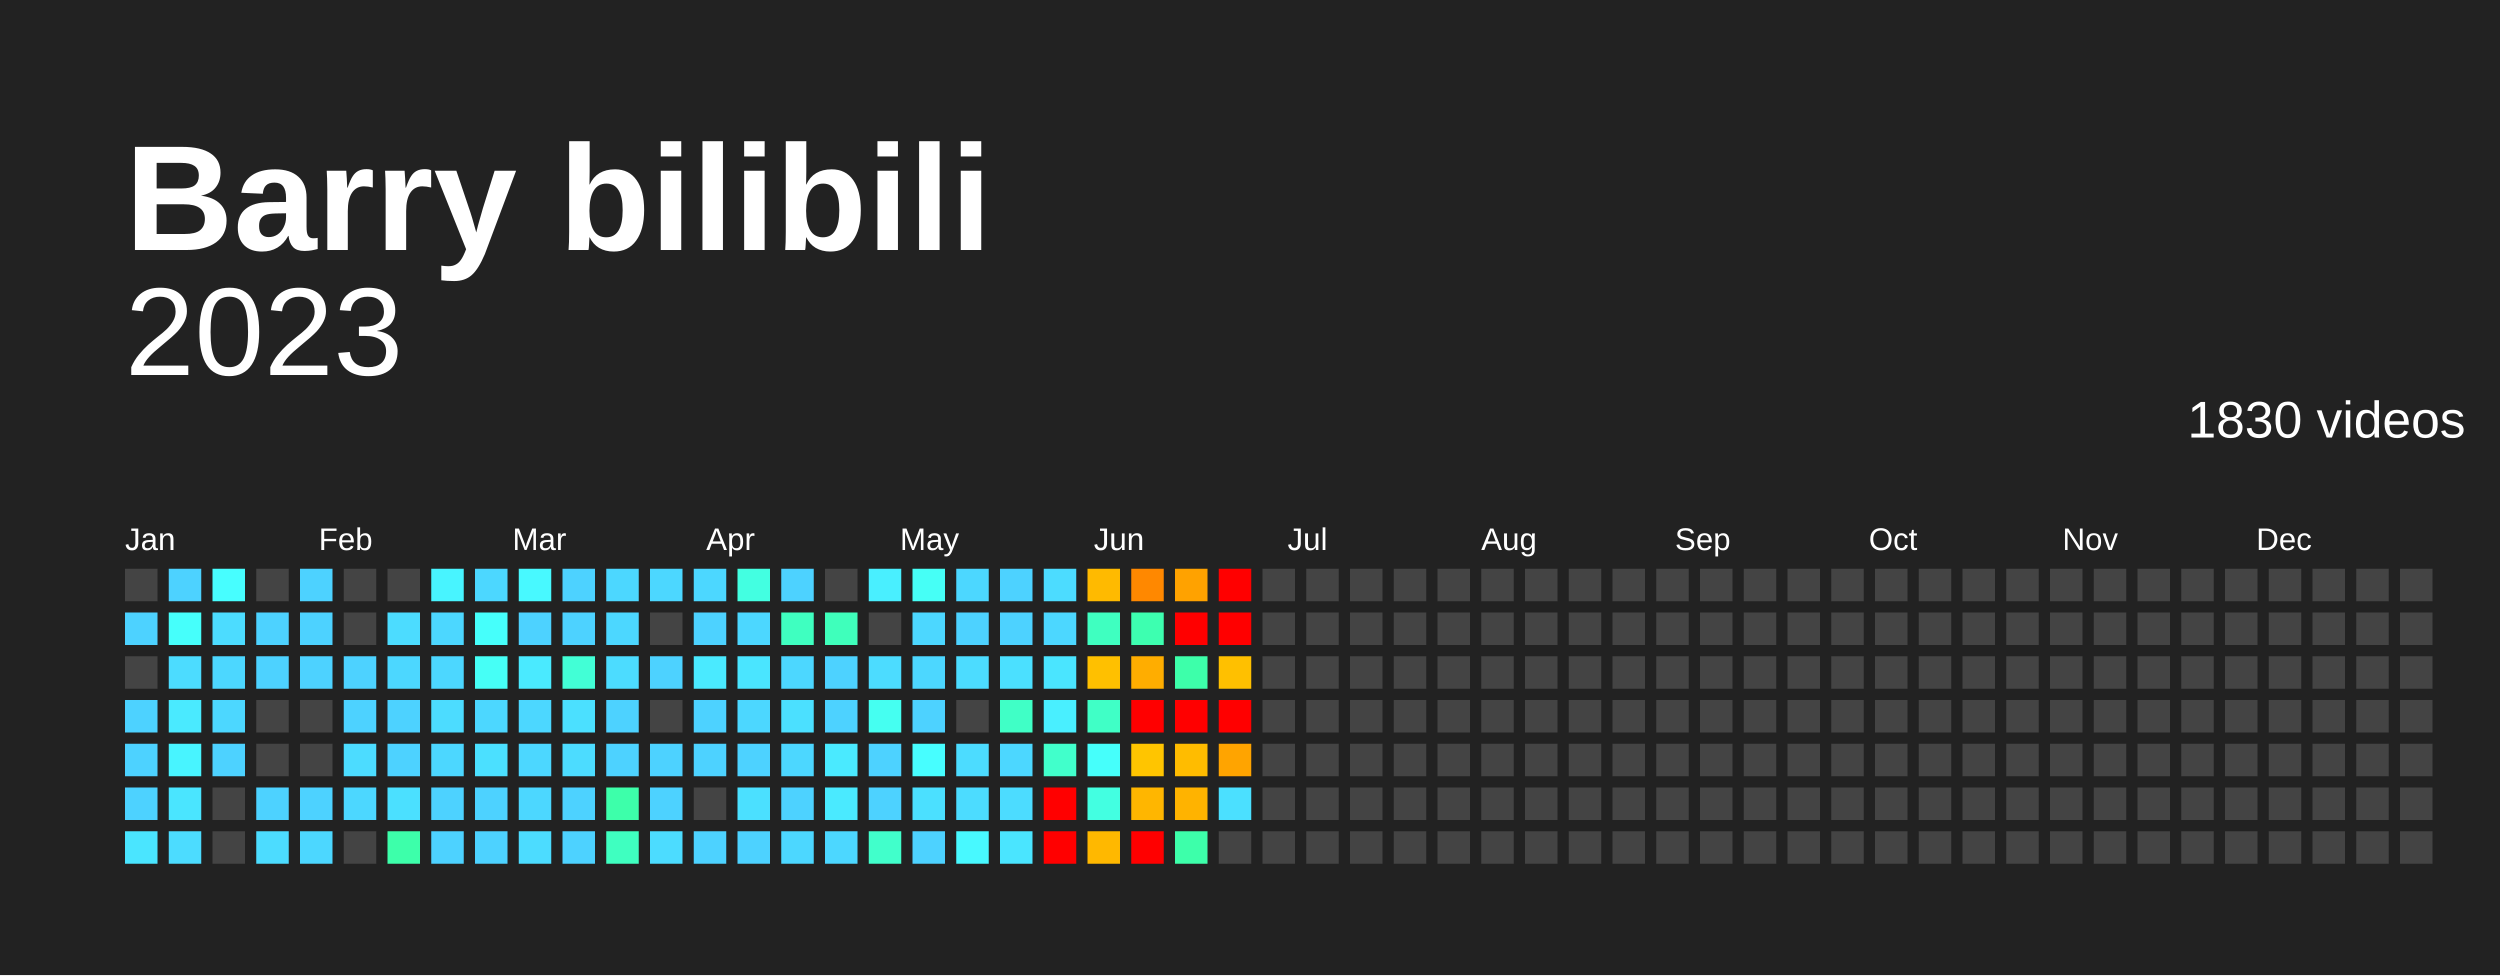
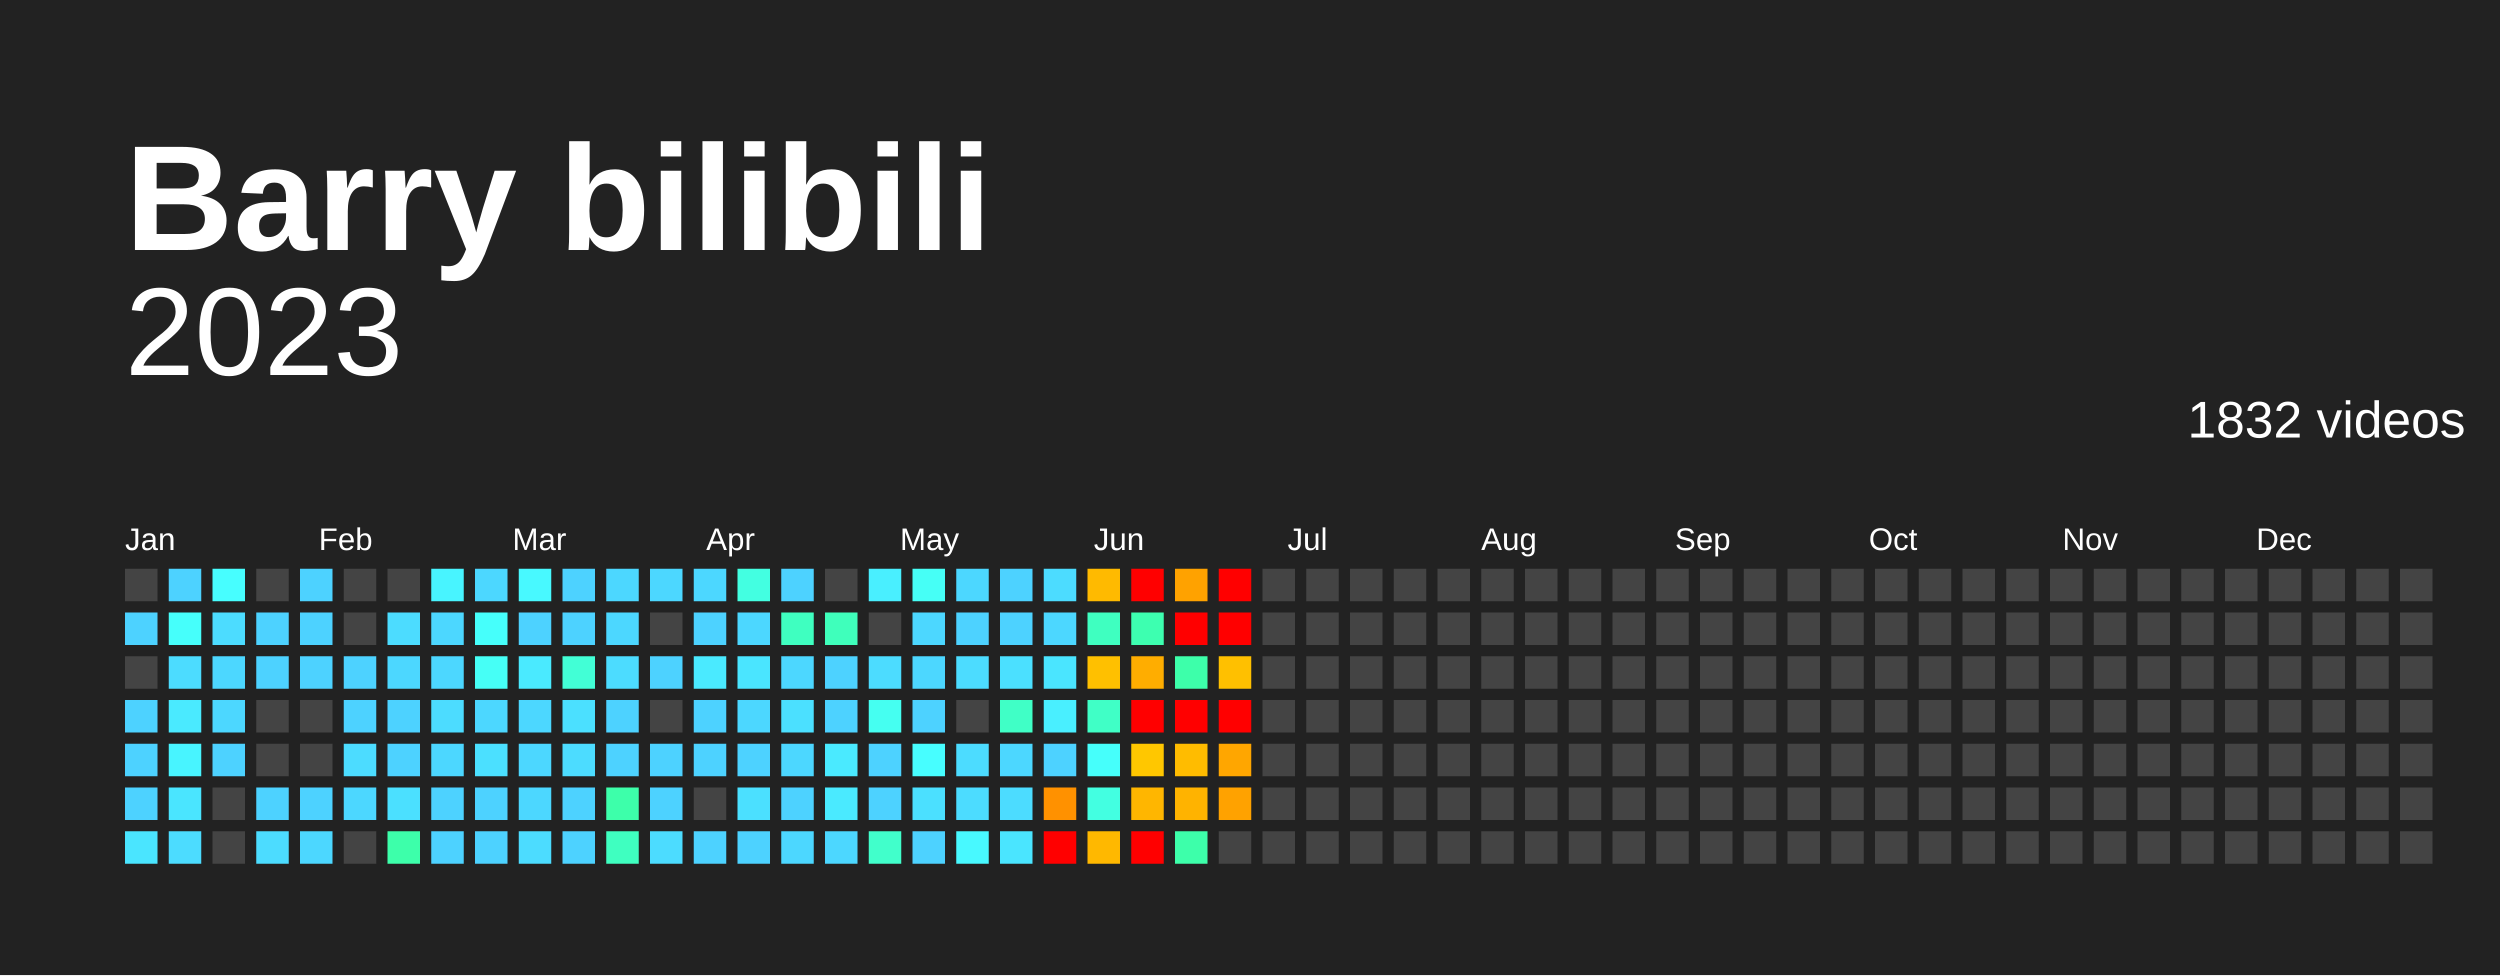
<svg xmlns="http://www.w3.org/2000/svg" baseProfile="full" height="78mm" version="1.1" viewBox="0,0,200,78" width="200mm">
  <defs />
  <rect fill="#222222" height="78" width="200" x="0" y="0" />
  <text fill="#FFFFFF" style="font-size:12px; font-family:Arial; font-weight:bold;" x="10" y="20">Barry bilibili</text>
  <text alignment-baseline="hanging" fill="#FFFFFF" style="font-size:10.0px; font-family:Arial;" x="10" y="30">2023</text>
-   <text alignment-baseline="hanging" fill="#FFFFFF" style="font-size:4.125px; font-family:Arial;" x="175" y="35">1830 videos</text>
+   <text alignment-baseline="hanging" fill="#FFFFFF" style="font-size:4.125px; font-family:Arial;" x="175" y="35">1832 videos</text>
  <text fill="#FFFFFF" style="font-size:2.5px; font-family:Arial" x="10.0" y="44">Jan</text>
  <text fill="#FFFFFF" style="font-size:2.5px; font-family:Arial" x="25.5" y="44">Feb</text>
  <text fill="#FFFFFF" style="font-size:2.5px; font-family:Arial" x="41.0" y="44">Mar</text>
  <text fill="#FFFFFF" style="font-size:2.5px; font-family:Arial" x="56.5" y="44">Apr</text>
  <text fill="#FFFFFF" style="font-size:2.5px; font-family:Arial" x="72.0" y="44">May</text>
  <text fill="#FFFFFF" style="font-size:2.5px; font-family:Arial" x="87.5" y="44">Jun</text>
  <text fill="#FFFFFF" style="font-size:2.5px; font-family:Arial" x="103.0" y="44">Jul</text>
  <text fill="#FFFFFF" style="font-size:2.5px; font-family:Arial" x="118.5" y="44">Aug</text>
  <text fill="#FFFFFF" style="font-size:2.5px; font-family:Arial" x="134.0" y="44">Sep</text>
  <text fill="#FFFFFF" style="font-size:2.5px; font-family:Arial" x="149.5" y="44">Oct</text>
  <text fill="#FFFFFF" style="font-size:2.5px; font-family:Arial" x="165.0" y="44">Nov</text>
  <text fill="#FFFFFF" style="font-size:2.5px; font-family:Arial" x="180.5" y="44">Dec</text>
  <rect fill="#444444" height="2.6" width="2.6" x="10.0" y="45.5" />
  <rect fill="#4dd2ff" height="2.6" width="2.6" x="10.0" y="49.0" />
  <rect fill="#444444" height="2.6" width="2.6" x="10.0" y="52.5" />
  <rect fill="#4dd2ff" height="2.6" width="2.6" x="10.0" y="56.0" />
  <rect fill="#4dd2ff" height="2.6" width="2.6" x="10.0" y="59.5" />
  <rect fill="#4dd2ff" height="2.6" width="2.6" x="10.0" y="63.0" />
  <rect fill="#4ae5ff" height="2.6" width="2.6" x="10.0" y="66.5" />
  <rect fill="#4dd2ff" height="2.6" width="2.6" x="13.5" y="45.5" />
  <rect fill="#46fffb" height="2.6" width="2.6" x="13.5" y="49.0" />
  <rect fill="#4cdcff" height="2.6" width="2.6" x="13.5" y="52.5" />
  <rect fill="#4aeaff" height="2.6" width="2.6" x="13.5" y="56.0" />
  <rect fill="#48f4ff" height="2.6" width="2.6" x="13.5" y="59.5" />
  <rect fill="#4ae5ff" height="2.6" width="2.6" x="13.5" y="63.0" />
  <rect fill="#4cdcff" height="2.6" width="2.6" x="13.5" y="66.5" />
  <rect fill="#47feff" height="2.6" width="2.6" x="17.0" y="45.5" />
  <rect fill="#4cdcff" height="2.6" width="2.6" x="17.0" y="49.0" />
  <rect fill="#4cd7ff" height="2.6" width="2.6" x="17.0" y="52.5" />
  <rect fill="#4cd7ff" height="2.6" width="2.6" x="17.0" y="56.0" />
  <rect fill="#4dd2ff" height="2.6" width="2.6" x="17.0" y="59.5" />
  <rect fill="#444444" height="2.6" width="2.6" x="17.0" y="63.0" />
  <rect fill="#444444" height="2.6" width="2.6" x="17.0" y="66.5" />
  <rect fill="#444444" height="2.6" width="2.6" x="20.5" y="45.5" />
  <rect fill="#4dd2ff" height="2.6" width="2.6" x="20.5" y="49.0" />
  <rect fill="#4dd2ff" height="2.6" width="2.6" x="20.5" y="52.5" />
  <rect fill="#444444" height="2.6" width="2.6" x="20.5" y="56.0" />
  <rect fill="#444444" height="2.6" width="2.6" x="20.5" y="59.5" />
  <rect fill="#4dd2ff" height="2.6" width="2.6" x="20.5" y="63.0" />
  <rect fill="#4cdcff" height="2.6" width="2.6" x="20.5" y="66.5" />
  <rect fill="#4dd2ff" height="2.6" width="2.6" x="24.0" y="45.5" />
  <rect fill="#4dd2ff" height="2.6" width="2.6" x="24.0" y="49.0" />
  <rect fill="#4dd2ff" height="2.6" width="2.6" x="24.0" y="52.5" />
  <rect fill="#444444" height="2.6" width="2.6" x="24.0" y="56.0" />
  <rect fill="#444444" height="2.6" width="2.6" x="24.0" y="59.5" />
  <rect fill="#4dd2ff" height="2.6" width="2.6" x="24.0" y="63.0" />
  <rect fill="#4cd7ff" height="2.6" width="2.6" x="24.0" y="66.5" />
  <rect fill="#444444" height="2.6" width="2.6" x="27.5" y="45.5" />
  <rect fill="#444444" height="2.6" width="2.6" x="27.5" y="49.0" />
  <rect fill="#4dd2ff" height="2.6" width="2.6" x="27.5" y="52.5" />
  <rect fill="#4dd2ff" height="2.6" width="2.6" x="27.5" y="56.0" />
  <rect fill="#4cdcff" height="2.6" width="2.6" x="27.5" y="59.5" />
  <rect fill="#4cd7ff" height="2.6" width="2.6" x="27.5" y="63.0" />
  <rect fill="#444444" height="2.6" width="2.6" x="27.5" y="66.5" />
  <rect fill="#444444" height="2.6" width="2.6" x="31.0" y="45.5" />
  <rect fill="#4cdcff" height="2.6" width="2.6" x="31.0" y="49.0" />
  <rect fill="#4cd7ff" height="2.6" width="2.6" x="31.0" y="52.5" />
  <rect fill="#4dd2ff" height="2.6" width="2.6" x="31.0" y="56.0" />
  <rect fill="#4dd2ff" height="2.6" width="2.6" x="31.0" y="59.5" />
  <rect fill="#4be0ff" height="2.6" width="2.6" x="31.0" y="63.0" />
  <rect fill="#3dffaa" height="2.6" width="2.6" x="31.0" y="66.5" />
  <rect fill="#48f4ff" height="2.6" width="2.6" x="34.5" y="45.5" />
  <rect fill="#4cd7ff" height="2.6" width="2.6" x="34.5" y="49.0" />
  <rect fill="#4cd7ff" height="2.6" width="2.6" x="34.5" y="52.5" />
  <rect fill="#4cdcff" height="2.6" width="2.6" x="34.5" y="56.0" />
  <rect fill="#4cd7ff" height="2.6" width="2.6" x="34.5" y="59.5" />
  <rect fill="#4dd2ff" height="2.6" width="2.6" x="34.5" y="63.0" />
  <rect fill="#4dd2ff" height="2.6" width="2.6" x="34.5" y="66.5" />
  <rect fill="#4cd7ff" height="2.6" width="2.6" x="38.0" y="45.5" />
  <rect fill="#46fffb" height="2.6" width="2.6" x="38.0" y="49.0" />
  <rect fill="#46fff6" height="2.6" width="2.6" x="38.0" y="52.5" />
  <rect fill="#4cd7ff" height="2.6" width="2.6" x="38.0" y="56.0" />
  <rect fill="#4be0ff" height="2.6" width="2.6" x="38.0" y="59.5" />
  <rect fill="#4dd2ff" height="2.6" width="2.6" x="38.0" y="63.0" />
  <rect fill="#4dd2ff" height="2.6" width="2.6" x="38.0" y="66.5" />
  <rect fill="#48f9ff" height="2.6" width="2.6" x="41.5" y="45.5" />
  <rect fill="#4dd2ff" height="2.6" width="2.6" x="41.5" y="49.0" />
  <rect fill="#4aeaff" height="2.6" width="2.6" x="41.5" y="52.5" />
  <rect fill="#4cd7ff" height="2.6" width="2.6" x="41.5" y="56.0" />
  <rect fill="#4cd7ff" height="2.6" width="2.6" x="41.5" y="59.5" />
  <rect fill="#4cd7ff" height="2.6" width="2.6" x="41.5" y="63.0" />
  <rect fill="#4cdcff" height="2.6" width="2.6" x="41.5" y="66.5" />
  <rect fill="#4dd2ff" height="2.6" width="2.6" x="45.0" y="45.5" />
  <rect fill="#4dd2ff" height="2.6" width="2.6" x="45.0" y="49.0" />
  <rect fill="#42ffd6" height="2.6" width="2.6" x="45.0" y="52.5" />
  <rect fill="#4be0ff" height="2.6" width="2.6" x="45.0" y="56.0" />
  <rect fill="#4cdcff" height="2.6" width="2.6" x="45.0" y="59.5" />
  <rect fill="#4dd2ff" height="2.6" width="2.6" x="45.0" y="63.0" />
  <rect fill="#4dd2ff" height="2.6" width="2.6" x="45.0" y="66.5" />
  <rect fill="#4cd7ff" height="2.6" width="2.6" x="48.5" y="45.5" />
  <rect fill="#4cd7ff" height="2.6" width="2.6" x="48.5" y="49.0" />
  <rect fill="#4cdcff" height="2.6" width="2.6" x="48.5" y="52.5" />
  <rect fill="#4dd2ff" height="2.6" width="2.6" x="48.5" y="56.0" />
  <rect fill="#4dd2ff" height="2.6" width="2.6" x="48.5" y="59.5" />
  <rect fill="#3dffaa" height="2.6" width="2.6" x="48.5" y="63.0" />
  <rect fill="#3fffc0" height="2.6" width="2.6" x="48.5" y="66.5" />
  <rect fill="#4cd7ff" height="2.6" width="2.6" x="52.0" y="45.5" />
  <rect fill="#444444" height="2.6" width="2.6" x="52.0" y="49.0" />
  <rect fill="#4dd2ff" height="2.6" width="2.6" x="52.0" y="52.5" />
  <rect fill="#444444" height="2.6" width="2.6" x="52.0" y="56.0" />
  <rect fill="#4dd2ff" height="2.6" width="2.6" x="52.0" y="59.5" />
  <rect fill="#4dd2ff" height="2.6" width="2.6" x="52.0" y="63.0" />
  <rect fill="#4cdcff" height="2.6" width="2.6" x="52.0" y="66.5" />
  <rect fill="#4cd7ff" height="2.6" width="2.6" x="55.5" y="45.5" />
  <rect fill="#4dd2ff" height="2.6" width="2.6" x="55.5" y="49.0" />
  <rect fill="#4aeaff" height="2.6" width="2.6" x="55.5" y="52.5" />
  <rect fill="#4dd2ff" height="2.6" width="2.6" x="55.5" y="56.0" />
  <rect fill="#4dd2ff" height="2.6" width="2.6" x="55.5" y="59.5" />
  <rect fill="#444444" height="2.6" width="2.6" x="55.5" y="63.0" />
  <rect fill="#4dd2ff" height="2.6" width="2.6" x="55.5" y="66.5" />
  <rect fill="#43ffe1" height="2.6" width="2.6" x="59.0" y="45.5" />
  <rect fill="#4cd7ff" height="2.6" width="2.6" x="59.0" y="49.0" />
  <rect fill="#4ae5ff" height="2.6" width="2.6" x="59.0" y="52.5" />
  <rect fill="#4cd7ff" height="2.6" width="2.6" x="59.0" y="56.0" />
  <rect fill="#4dd2ff" height="2.6" width="2.6" x="59.0" y="59.5" />
  <rect fill="#4be0ff" height="2.6" width="2.6" x="59.0" y="63.0" />
  <rect fill="#4dd2ff" height="2.6" width="2.6" x="59.0" y="66.5" />
  <rect fill="#4dd2ff" height="2.6" width="2.6" x="62.5" y="45.5" />
  <rect fill="#3fffc0" height="2.6" width="2.6" x="62.5" y="49.0" />
  <rect fill="#4cd7ff" height="2.6" width="2.6" x="62.5" y="52.5" />
  <rect fill="#4be0ff" height="2.6" width="2.6" x="62.5" y="56.0" />
  <rect fill="#4cd7ff" height="2.6" width="2.6" x="62.5" y="59.5" />
  <rect fill="#4dd2ff" height="2.6" width="2.6" x="62.5" y="63.0" />
  <rect fill="#4cd7ff" height="2.6" width="2.6" x="62.5" y="66.5" />
  <rect fill="#444444" height="2.6" width="2.6" x="66.0" y="45.5" />
  <rect fill="#3fffbb" height="2.6" width="2.6" x="66.0" y="49.0" />
  <rect fill="#4dd2ff" height="2.6" width="2.6" x="66.0" y="52.5" />
  <rect fill="#4dd2ff" height="2.6" width="2.6" x="66.0" y="56.0" />
  <rect fill="#4aeaff" height="2.6" width="2.6" x="66.0" y="59.5" />
  <rect fill="#4aeaff" height="2.6" width="2.6" x="66.0" y="63.0" />
  <rect fill="#4cd7ff" height="2.6" width="2.6" x="66.0" y="66.5" />
  <rect fill="#49efff" height="2.6" width="2.6" x="69.5" y="45.5" />
  <rect fill="#444444" height="2.6" width="2.6" x="69.5" y="49.0" />
  <rect fill="#4cdcff" height="2.6" width="2.6" x="69.5" y="52.5" />
  <rect fill="#45fff1" height="2.6" width="2.6" x="69.5" y="56.0" />
  <rect fill="#4dd2ff" height="2.6" width="2.6" x="69.5" y="59.5" />
  <rect fill="#4dd2ff" height="2.6" width="2.6" x="69.5" y="63.0" />
  <rect fill="#41ffcb" height="2.6" width="2.6" x="69.5" y="66.5" />
  <rect fill="#46fff6" height="2.6" width="2.6" x="73.0" y="45.5" />
  <rect fill="#4cd7ff" height="2.6" width="2.6" x="73.0" y="49.0" />
  <rect fill="#4cd7ff" height="2.6" width="2.6" x="73.0" y="52.5" />
  <rect fill="#4dd2ff" height="2.6" width="2.6" x="73.0" y="56.0" />
  <rect fill="#47feff" height="2.6" width="2.6" x="73.0" y="59.5" />
  <rect fill="#4be0ff" height="2.6" width="2.6" x="73.0" y="63.0" />
  <rect fill="#4dd2ff" height="2.6" width="2.6" x="73.0" y="66.5" />
  <rect fill="#4cd7ff" height="2.6" width="2.6" x="76.5" y="45.5" />
  <rect fill="#4dd2ff" height="2.6" width="2.6" x="76.5" y="49.0" />
  <rect fill="#4cdcff" height="2.6" width="2.6" x="76.5" y="52.5" />
  <rect fill="#444444" height="2.6" width="2.6" x="76.5" y="56.0" />
  <rect fill="#4cdcff" height="2.6" width="2.6" x="76.5" y="59.5" />
  <rect fill="#4cdcff" height="2.6" width="2.6" x="76.5" y="63.0" />
  <rect fill="#48f9ff" height="2.6" width="2.6" x="76.5" y="66.5" />
  <rect fill="#4dd2ff" height="2.6" width="2.6" x="80.0" y="45.5" />
  <rect fill="#4dd2ff" height="2.6" width="2.6" x="80.0" y="49.0" />
  <rect fill="#4be0ff" height="2.6" width="2.6" x="80.0" y="52.5" />
  <rect fill="#40ffc6" height="2.6" width="2.6" x="80.0" y="56.0" />
  <rect fill="#4cd7ff" height="2.6" width="2.6" x="80.0" y="59.5" />
  <rect fill="#4cdcff" height="2.6" width="2.6" x="80.0" y="63.0" />
  <rect fill="#4ae5ff" height="2.6" width="2.6" x="80.0" y="66.5" />
  <rect fill="#4cdcff" height="2.6" width="2.6" x="83.5" y="45.5" />
  <rect fill="#4cd7ff" height="2.6" width="2.6" x="83.5" y="49.0" />
  <rect fill="#4ae5ff" height="2.6" width="2.6" x="83.5" y="52.5" />
  <rect fill="#49efff" height="2.6" width="2.6" x="83.5" y="56.0" />
-   <rect fill="#41ffcb" height="2.6" width="2.6" x="83.5" y="59.5" />
-   <rect fill="red" height="2.6" width="2.6" x="83.5" y="63.0" />
+   <rect fill="#4dd2ff" height="2.6" width="2.6" x="83.5" y="59.5" />
+   <rect fill="#ff9100" height="2.6" width="2.6" x="83.5" y="63.0" />
  <rect fill="red" height="2.6" width="2.6" x="83.5" y="66.5" />
  <rect fill="#ffba00" height="2.6" width="2.6" x="87.0" y="45.5" />
  <rect fill="#3fffc0" height="2.6" width="2.6" x="87.0" y="49.0" />
  <rect fill="#ffc000" height="2.6" width="2.6" x="87.0" y="52.5" />
  <rect fill="#40ffc6" height="2.6" width="2.6" x="87.0" y="56.0" />
  <rect fill="#46fffb" height="2.6" width="2.6" x="87.0" y="59.5" />
  <rect fill="#43ffe1" height="2.6" width="2.6" x="87.0" y="63.0" />
  <rect fill="#ffb800" height="2.6" width="2.6" x="87.0" y="66.5" />
-   <rect fill="#ff8800" height="2.6" width="2.6" x="90.5" y="45.5" />
+   <rect fill="red" height="2.6" width="2.6" x="90.5" y="45.5" />
  <rect fill="#3dffb0" height="2.6" width="2.6" x="90.5" y="49.0" />
  <rect fill="#ffad00" height="2.6" width="2.6" x="90.5" y="52.5" />
  <rect fill="red" height="2.6" width="2.6" x="90.5" y="56.0" />
-   <rect fill="#ffc500" height="2.6" width="2.6" x="90.5" y="59.5" />
+   <rect fill="#ffc700" height="2.6" width="2.6" x="90.5" y="59.5" />
  <rect fill="#ffb600" height="2.6" width="2.6" x="90.5" y="63.0" />
  <rect fill="red" height="2.6" width="2.6" x="90.5" y="66.5" />
  <rect fill="#ffa200" height="2.6" width="2.6" x="94.0" y="45.5" />
  <rect fill="red" height="2.6" width="2.6" x="94.0" y="49.0" />
  <rect fill="#3dffaa" height="2.6" width="2.6" x="94.0" y="52.5" />
  <rect fill="red" height="2.6" width="2.6" x="94.0" y="56.0" />
  <rect fill="#ffbc00" height="2.6" width="2.6" x="94.0" y="59.5" />
  <rect fill="#ffb300" height="2.6" width="2.6" x="94.0" y="63.0" />
  <rect fill="#3dffaa" height="2.6" width="2.6" x="94.0" y="66.5" />
  <rect fill="red" height="2.6" width="2.6" x="97.5" y="45.5" />
  <rect fill="red" height="2.6" width="2.6" x="97.5" y="49.0" />
  <rect fill="#ffc000" height="2.6" width="2.6" x="97.5" y="52.5" />
  <rect fill="red" height="2.6" width="2.6" x="97.5" y="56.0" />
-   <rect fill="#ffa400" height="2.6" width="2.6" x="97.5" y="59.5" />
-   <rect fill="#4be0ff" height="2.6" width="2.6" x="97.5" y="63.0" />
+   <rect fill="#ffa600" height="2.6" width="2.6" x="97.5" y="59.5" />
+   <rect fill="#ffa200" height="2.6" width="2.6" x="97.5" y="63.0" />
  <rect fill="#444444" height="2.6" width="2.6" x="97.5" y="66.5" />
  <rect fill="#444444" height="2.6" width="2.6" x="101.0" y="45.5" />
  <rect fill="#444444" height="2.6" width="2.6" x="101.0" y="49.0" />
  <rect fill="#444444" height="2.6" width="2.6" x="101.0" y="52.5" />
  <rect fill="#444444" height="2.6" width="2.6" x="101.0" y="56.0" />
  <rect fill="#444444" height="2.6" width="2.6" x="101.0" y="59.5" />
  <rect fill="#444444" height="2.6" width="2.6" x="101.0" y="63.0" />
  <rect fill="#444444" height="2.6" width="2.6" x="101.0" y="66.5" />
  <rect fill="#444444" height="2.6" width="2.6" x="104.5" y="45.5" />
  <rect fill="#444444" height="2.6" width="2.6" x="104.5" y="49.0" />
  <rect fill="#444444" height="2.6" width="2.6" x="104.5" y="52.5" />
  <rect fill="#444444" height="2.6" width="2.6" x="104.5" y="56.0" />
  <rect fill="#444444" height="2.6" width="2.6" x="104.5" y="59.5" />
  <rect fill="#444444" height="2.6" width="2.6" x="104.5" y="63.0" />
  <rect fill="#444444" height="2.6" width="2.6" x="104.5" y="66.5" />
  <rect fill="#444444" height="2.6" width="2.6" x="108.0" y="45.5" />
  <rect fill="#444444" height="2.6" width="2.6" x="108.0" y="49.0" />
  <rect fill="#444444" height="2.6" width="2.6" x="108.0" y="52.5" />
  <rect fill="#444444" height="2.6" width="2.6" x="108.0" y="56.0" />
  <rect fill="#444444" height="2.6" width="2.6" x="108.0" y="59.5" />
  <rect fill="#444444" height="2.6" width="2.6" x="108.0" y="63.0" />
  <rect fill="#444444" height="2.6" width="2.6" x="108.0" y="66.5" />
  <rect fill="#444444" height="2.6" width="2.6" x="111.5" y="45.5" />
  <rect fill="#444444" height="2.6" width="2.6" x="111.5" y="49.0" />
  <rect fill="#444444" height="2.6" width="2.6" x="111.5" y="52.5" />
  <rect fill="#444444" height="2.6" width="2.6" x="111.5" y="56.0" />
  <rect fill="#444444" height="2.6" width="2.6" x="111.5" y="59.5" />
  <rect fill="#444444" height="2.6" width="2.6" x="111.5" y="63.0" />
  <rect fill="#444444" height="2.6" width="2.6" x="111.5" y="66.5" />
  <rect fill="#444444" height="2.6" width="2.6" x="115.0" y="45.5" />
  <rect fill="#444444" height="2.6" width="2.6" x="115.0" y="49.0" />
  <rect fill="#444444" height="2.6" width="2.6" x="115.0" y="52.5" />
  <rect fill="#444444" height="2.6" width="2.6" x="115.0" y="56.0" />
  <rect fill="#444444" height="2.6" width="2.6" x="115.0" y="59.5" />
  <rect fill="#444444" height="2.6" width="2.6" x="115.0" y="63.0" />
  <rect fill="#444444" height="2.6" width="2.6" x="115.0" y="66.5" />
  <rect fill="#444444" height="2.6" width="2.6" x="118.5" y="45.5" />
  <rect fill="#444444" height="2.6" width="2.6" x="118.5" y="49.0" />
  <rect fill="#444444" height="2.6" width="2.6" x="118.5" y="52.5" />
  <rect fill="#444444" height="2.6" width="2.6" x="118.5" y="56.0" />
  <rect fill="#444444" height="2.6" width="2.6" x="118.5" y="59.5" />
  <rect fill="#444444" height="2.6" width="2.6" x="118.5" y="63.0" />
  <rect fill="#444444" height="2.6" width="2.6" x="118.5" y="66.5" />
  <rect fill="#444444" height="2.6" width="2.6" x="122.0" y="45.5" />
  <rect fill="#444444" height="2.6" width="2.6" x="122.0" y="49.0" />
  <rect fill="#444444" height="2.6" width="2.6" x="122.0" y="52.5" />
  <rect fill="#444444" height="2.6" width="2.6" x="122.0" y="56.0" />
  <rect fill="#444444" height="2.6" width="2.6" x="122.0" y="59.5" />
  <rect fill="#444444" height="2.6" width="2.6" x="122.0" y="63.0" />
  <rect fill="#444444" height="2.6" width="2.6" x="122.0" y="66.5" />
  <rect fill="#444444" height="2.6" width="2.6" x="125.5" y="45.5" />
  <rect fill="#444444" height="2.6" width="2.6" x="125.5" y="49.0" />
  <rect fill="#444444" height="2.6" width="2.6" x="125.5" y="52.5" />
  <rect fill="#444444" height="2.6" width="2.6" x="125.5" y="56.0" />
  <rect fill="#444444" height="2.6" width="2.6" x="125.5" y="59.5" />
  <rect fill="#444444" height="2.6" width="2.6" x="125.5" y="63.0" />
  <rect fill="#444444" height="2.6" width="2.6" x="125.5" y="66.5" />
  <rect fill="#444444" height="2.6" width="2.6" x="129.0" y="45.5" />
  <rect fill="#444444" height="2.6" width="2.6" x="129.0" y="49.0" />
  <rect fill="#444444" height="2.6" width="2.6" x="129.0" y="52.5" />
  <rect fill="#444444" height="2.6" width="2.6" x="129.0" y="56.0" />
  <rect fill="#444444" height="2.6" width="2.6" x="129.0" y="59.5" />
  <rect fill="#444444" height="2.6" width="2.6" x="129.0" y="63.0" />
  <rect fill="#444444" height="2.6" width="2.6" x="129.0" y="66.5" />
  <rect fill="#444444" height="2.6" width="2.6" x="132.5" y="45.5" />
  <rect fill="#444444" height="2.6" width="2.6" x="132.5" y="49.0" />
  <rect fill="#444444" height="2.6" width="2.6" x="132.5" y="52.5" />
  <rect fill="#444444" height="2.6" width="2.6" x="132.5" y="56.0" />
  <rect fill="#444444" height="2.6" width="2.6" x="132.5" y="59.5" />
  <rect fill="#444444" height="2.6" width="2.6" x="132.5" y="63.0" />
  <rect fill="#444444" height="2.6" width="2.6" x="132.5" y="66.5" />
  <rect fill="#444444" height="2.6" width="2.6" x="136.0" y="45.5" />
  <rect fill="#444444" height="2.6" width="2.6" x="136.0" y="49.0" />
  <rect fill="#444444" height="2.6" width="2.6" x="136.0" y="52.5" />
  <rect fill="#444444" height="2.6" width="2.6" x="136.0" y="56.0" />
  <rect fill="#444444" height="2.6" width="2.6" x="136.0" y="59.5" />
  <rect fill="#444444" height="2.6" width="2.6" x="136.0" y="63.0" />
  <rect fill="#444444" height="2.6" width="2.6" x="136.0" y="66.5" />
  <rect fill="#444444" height="2.6" width="2.6" x="139.5" y="45.5" />
  <rect fill="#444444" height="2.6" width="2.6" x="139.5" y="49.0" />
  <rect fill="#444444" height="2.6" width="2.6" x="139.5" y="52.5" />
  <rect fill="#444444" height="2.6" width="2.6" x="139.5" y="56.0" />
  <rect fill="#444444" height="2.6" width="2.6" x="139.5" y="59.5" />
  <rect fill="#444444" height="2.6" width="2.6" x="139.5" y="63.0" />
  <rect fill="#444444" height="2.6" width="2.6" x="139.5" y="66.5" />
  <rect fill="#444444" height="2.6" width="2.6" x="143.0" y="45.5" />
  <rect fill="#444444" height="2.6" width="2.6" x="143.0" y="49.0" />
  <rect fill="#444444" height="2.6" width="2.6" x="143.0" y="52.5" />
  <rect fill="#444444" height="2.6" width="2.6" x="143.0" y="56.0" />
  <rect fill="#444444" height="2.6" width="2.6" x="143.0" y="59.5" />
  <rect fill="#444444" height="2.6" width="2.6" x="143.0" y="63.0" />
  <rect fill="#444444" height="2.6" width="2.6" x="143.0" y="66.5" />
  <rect fill="#444444" height="2.6" width="2.6" x="146.5" y="45.5" />
  <rect fill="#444444" height="2.6" width="2.6" x="146.5" y="49.0" />
  <rect fill="#444444" height="2.6" width="2.6" x="146.5" y="52.5" />
  <rect fill="#444444" height="2.6" width="2.6" x="146.5" y="56.0" />
  <rect fill="#444444" height="2.6" width="2.6" x="146.5" y="59.5" />
  <rect fill="#444444" height="2.6" width="2.6" x="146.5" y="63.0" />
  <rect fill="#444444" height="2.6" width="2.6" x="146.5" y="66.5" />
  <rect fill="#444444" height="2.6" width="2.6" x="150.0" y="45.5" />
  <rect fill="#444444" height="2.6" width="2.6" x="150.0" y="49.0" />
  <rect fill="#444444" height="2.6" width="2.6" x="150.0" y="52.5" />
  <rect fill="#444444" height="2.6" width="2.6" x="150.0" y="56.0" />
  <rect fill="#444444" height="2.6" width="2.6" x="150.0" y="59.5" />
  <rect fill="#444444" height="2.6" width="2.6" x="150.0" y="63.0" />
  <rect fill="#444444" height="2.6" width="2.6" x="150.0" y="66.5" />
  <rect fill="#444444" height="2.6" width="2.6" x="153.5" y="45.5" />
  <rect fill="#444444" height="2.6" width="2.6" x="153.5" y="49.0" />
  <rect fill="#444444" height="2.6" width="2.6" x="153.5" y="52.5" />
  <rect fill="#444444" height="2.6" width="2.6" x="153.5" y="56.0" />
  <rect fill="#444444" height="2.6" width="2.6" x="153.5" y="59.5" />
  <rect fill="#444444" height="2.6" width="2.6" x="153.5" y="63.0" />
  <rect fill="#444444" height="2.6" width="2.6" x="153.5" y="66.5" />
  <rect fill="#444444" height="2.6" width="2.6" x="157.0" y="45.5" />
  <rect fill="#444444" height="2.6" width="2.6" x="157.0" y="49.0" />
  <rect fill="#444444" height="2.6" width="2.6" x="157.0" y="52.5" />
  <rect fill="#444444" height="2.6" width="2.6" x="157.0" y="56.0" />
  <rect fill="#444444" height="2.6" width="2.6" x="157.0" y="59.5" />
  <rect fill="#444444" height="2.6" width="2.6" x="157.0" y="63.0" />
  <rect fill="#444444" height="2.6" width="2.6" x="157.0" y="66.5" />
  <rect fill="#444444" height="2.6" width="2.6" x="160.5" y="45.5" />
  <rect fill="#444444" height="2.6" width="2.6" x="160.5" y="49.0" />
  <rect fill="#444444" height="2.6" width="2.6" x="160.5" y="52.5" />
  <rect fill="#444444" height="2.6" width="2.6" x="160.5" y="56.0" />
  <rect fill="#444444" height="2.6" width="2.6" x="160.5" y="59.5" />
  <rect fill="#444444" height="2.6" width="2.6" x="160.5" y="63.0" />
  <rect fill="#444444" height="2.6" width="2.6" x="160.5" y="66.5" />
  <rect fill="#444444" height="2.6" width="2.6" x="164.0" y="45.5" />
  <rect fill="#444444" height="2.6" width="2.6" x="164.0" y="49.0" />
  <rect fill="#444444" height="2.6" width="2.6" x="164.0" y="52.5" />
  <rect fill="#444444" height="2.6" width="2.6" x="164.0" y="56.0" />
  <rect fill="#444444" height="2.6" width="2.6" x="164.0" y="59.5" />
  <rect fill="#444444" height="2.6" width="2.6" x="164.0" y="63.0" />
  <rect fill="#444444" height="2.6" width="2.6" x="164.0" y="66.5" />
  <rect fill="#444444" height="2.6" width="2.6" x="167.5" y="45.5" />
  <rect fill="#444444" height="2.6" width="2.6" x="167.5" y="49.0" />
  <rect fill="#444444" height="2.6" width="2.6" x="167.5" y="52.5" />
  <rect fill="#444444" height="2.6" width="2.6" x="167.5" y="56.0" />
  <rect fill="#444444" height="2.6" width="2.6" x="167.5" y="59.5" />
  <rect fill="#444444" height="2.6" width="2.6" x="167.5" y="63.0" />
  <rect fill="#444444" height="2.6" width="2.6" x="167.5" y="66.5" />
  <rect fill="#444444" height="2.6" width="2.6" x="171.0" y="45.5" />
  <rect fill="#444444" height="2.6" width="2.6" x="171.0" y="49.0" />
  <rect fill="#444444" height="2.6" width="2.6" x="171.0" y="52.5" />
  <rect fill="#444444" height="2.6" width="2.6" x="171.0" y="56.0" />
  <rect fill="#444444" height="2.6" width="2.6" x="171.0" y="59.5" />
  <rect fill="#444444" height="2.6" width="2.6" x="171.0" y="63.0" />
  <rect fill="#444444" height="2.6" width="2.6" x="171.0" y="66.5" />
  <rect fill="#444444" height="2.6" width="2.6" x="174.5" y="45.5" />
  <rect fill="#444444" height="2.6" width="2.6" x="174.5" y="49.0" />
  <rect fill="#444444" height="2.6" width="2.6" x="174.5" y="52.5" />
  <rect fill="#444444" height="2.6" width="2.6" x="174.5" y="56.0" />
  <rect fill="#444444" height="2.6" width="2.6" x="174.5" y="59.5" />
  <rect fill="#444444" height="2.6" width="2.6" x="174.5" y="63.0" />
  <rect fill="#444444" height="2.6" width="2.6" x="174.5" y="66.5" />
  <rect fill="#444444" height="2.6" width="2.6" x="178.0" y="45.5" />
  <rect fill="#444444" height="2.6" width="2.6" x="178.0" y="49.0" />
  <rect fill="#444444" height="2.6" width="2.6" x="178.0" y="52.5" />
  <rect fill="#444444" height="2.6" width="2.6" x="178.0" y="56.0" />
  <rect fill="#444444" height="2.6" width="2.6" x="178.0" y="59.5" />
  <rect fill="#444444" height="2.6" width="2.6" x="178.0" y="63.0" />
  <rect fill="#444444" height="2.6" width="2.6" x="178.0" y="66.5" />
  <rect fill="#444444" height="2.6" width="2.6" x="181.5" y="45.5" />
  <rect fill="#444444" height="2.6" width="2.6" x="181.5" y="49.0" />
  <rect fill="#444444" height="2.6" width="2.6" x="181.5" y="52.5" />
  <rect fill="#444444" height="2.6" width="2.6" x="181.5" y="56.0" />
  <rect fill="#444444" height="2.6" width="2.6" x="181.5" y="59.5" />
  <rect fill="#444444" height="2.6" width="2.6" x="181.5" y="63.0" />
  <rect fill="#444444" height="2.6" width="2.6" x="181.5" y="66.5" />
  <rect fill="#444444" height="2.6" width="2.6" x="185.0" y="45.5" />
  <rect fill="#444444" height="2.6" width="2.6" x="185.0" y="49.0" />
  <rect fill="#444444" height="2.6" width="2.6" x="185.0" y="52.5" />
  <rect fill="#444444" height="2.6" width="2.6" x="185.0" y="56.0" />
  <rect fill="#444444" height="2.6" width="2.6" x="185.0" y="59.5" />
  <rect fill="#444444" height="2.6" width="2.6" x="185.0" y="63.0" />
  <rect fill="#444444" height="2.6" width="2.6" x="185.0" y="66.5" />
  <rect fill="#444444" height="2.6" width="2.6" x="188.5" y="45.5" />
  <rect fill="#444444" height="2.6" width="2.6" x="188.5" y="49.0" />
  <rect fill="#444444" height="2.6" width="2.6" x="188.5" y="52.5" />
  <rect fill="#444444" height="2.6" width="2.6" x="188.5" y="56.0" />
  <rect fill="#444444" height="2.6" width="2.6" x="188.5" y="59.5" />
  <rect fill="#444444" height="2.6" width="2.6" x="188.5" y="63.0" />
  <rect fill="#444444" height="2.6" width="2.6" x="188.5" y="66.5" />
  <rect fill="#444444" height="2.6" width="2.6" x="192.0" y="45.5" />
  <rect fill="#444444" height="2.6" width="2.6" x="192.0" y="49.0" />
  <rect fill="#444444" height="2.6" width="2.6" x="192.0" y="52.5" />
  <rect fill="#444444" height="2.6" width="2.6" x="192.0" y="56.0" />
  <rect fill="#444444" height="2.6" width="2.6" x="192.0" y="59.5" />
  <rect fill="#444444" height="2.6" width="2.6" x="192.0" y="63.0" />
  <rect fill="#444444" height="2.6" width="2.6" x="192.0" y="66.5" />
</svg>
